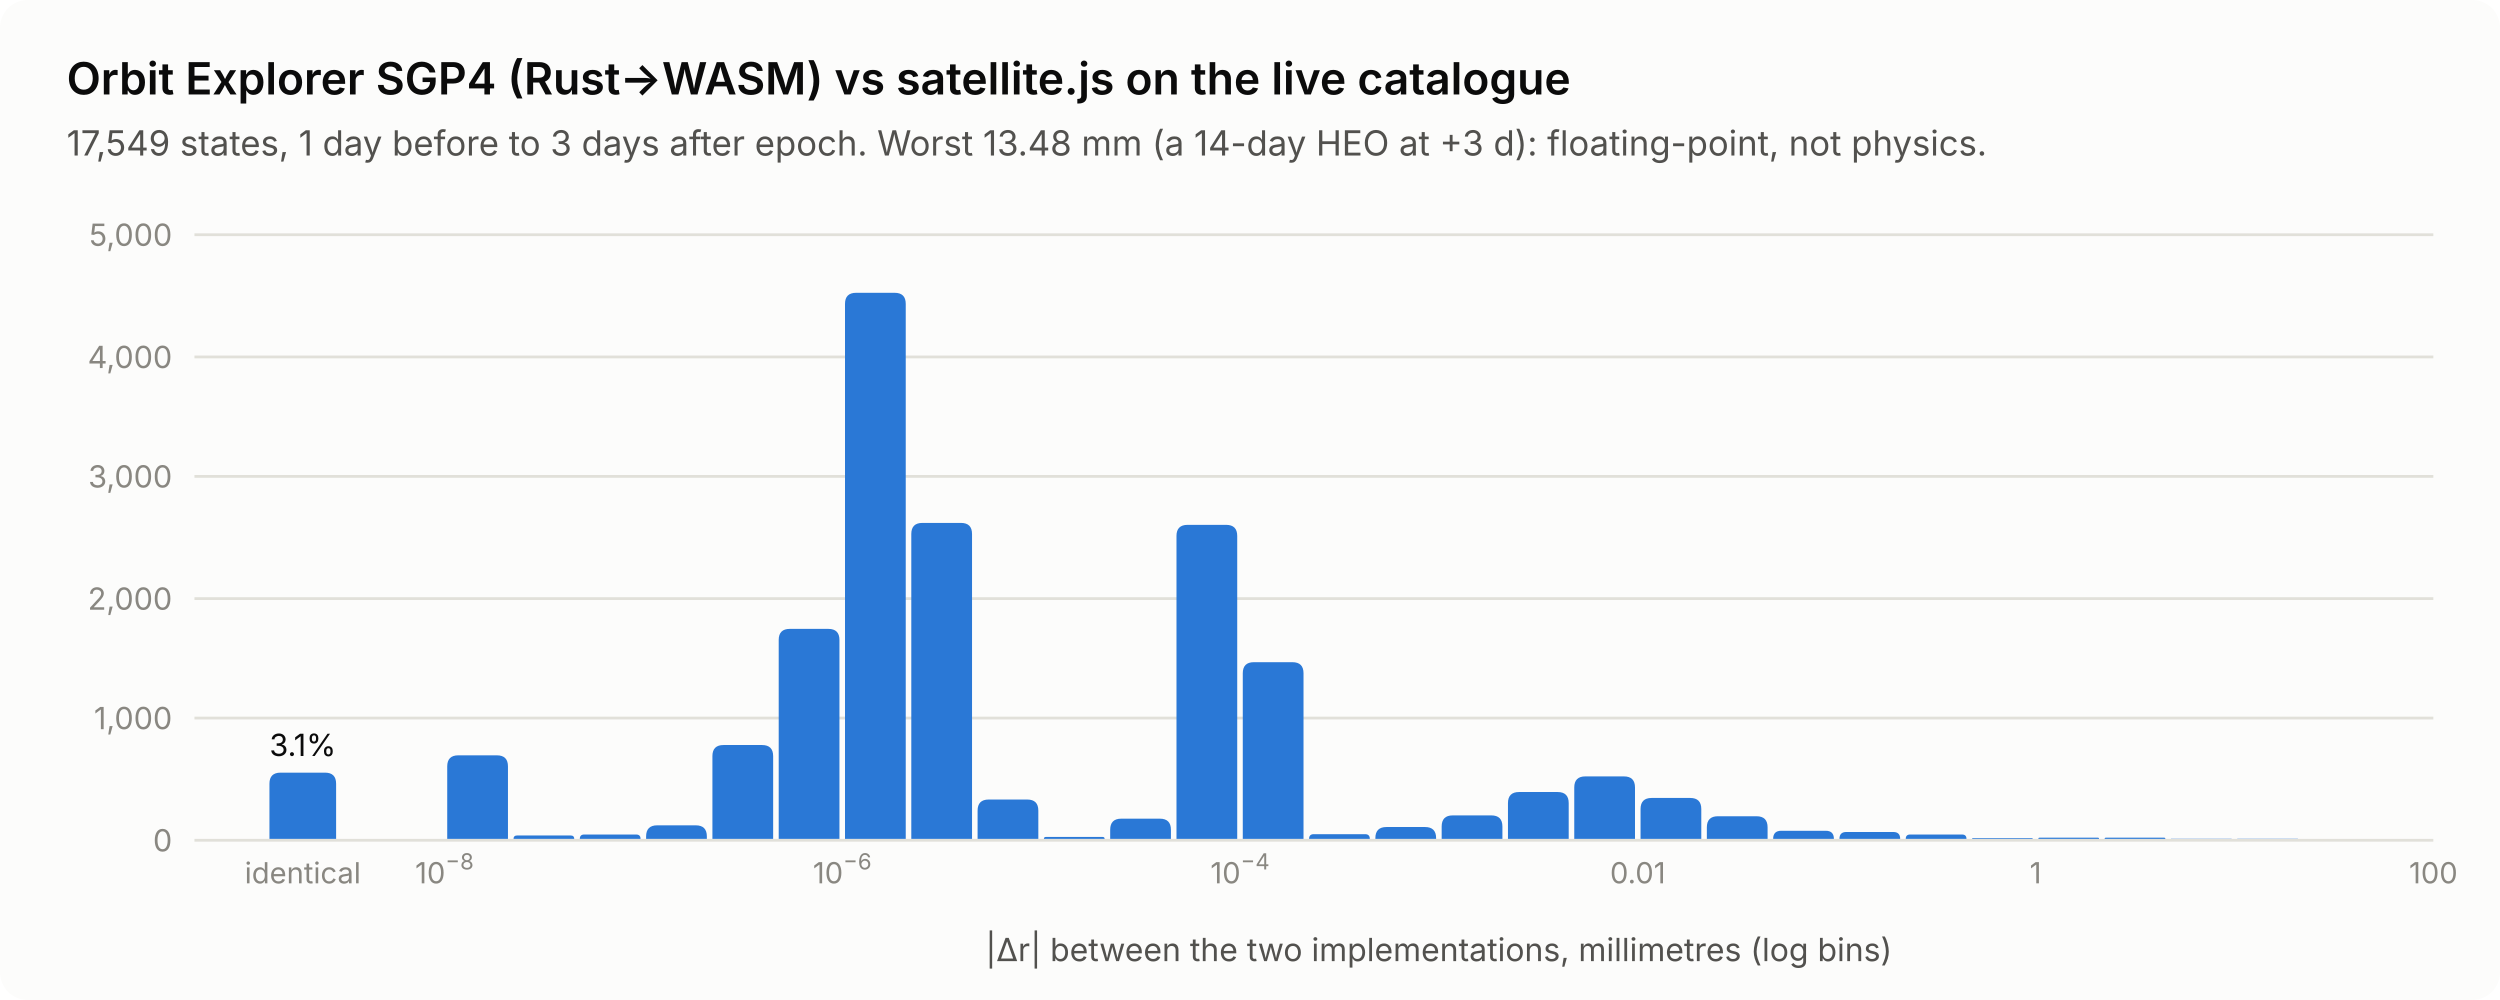
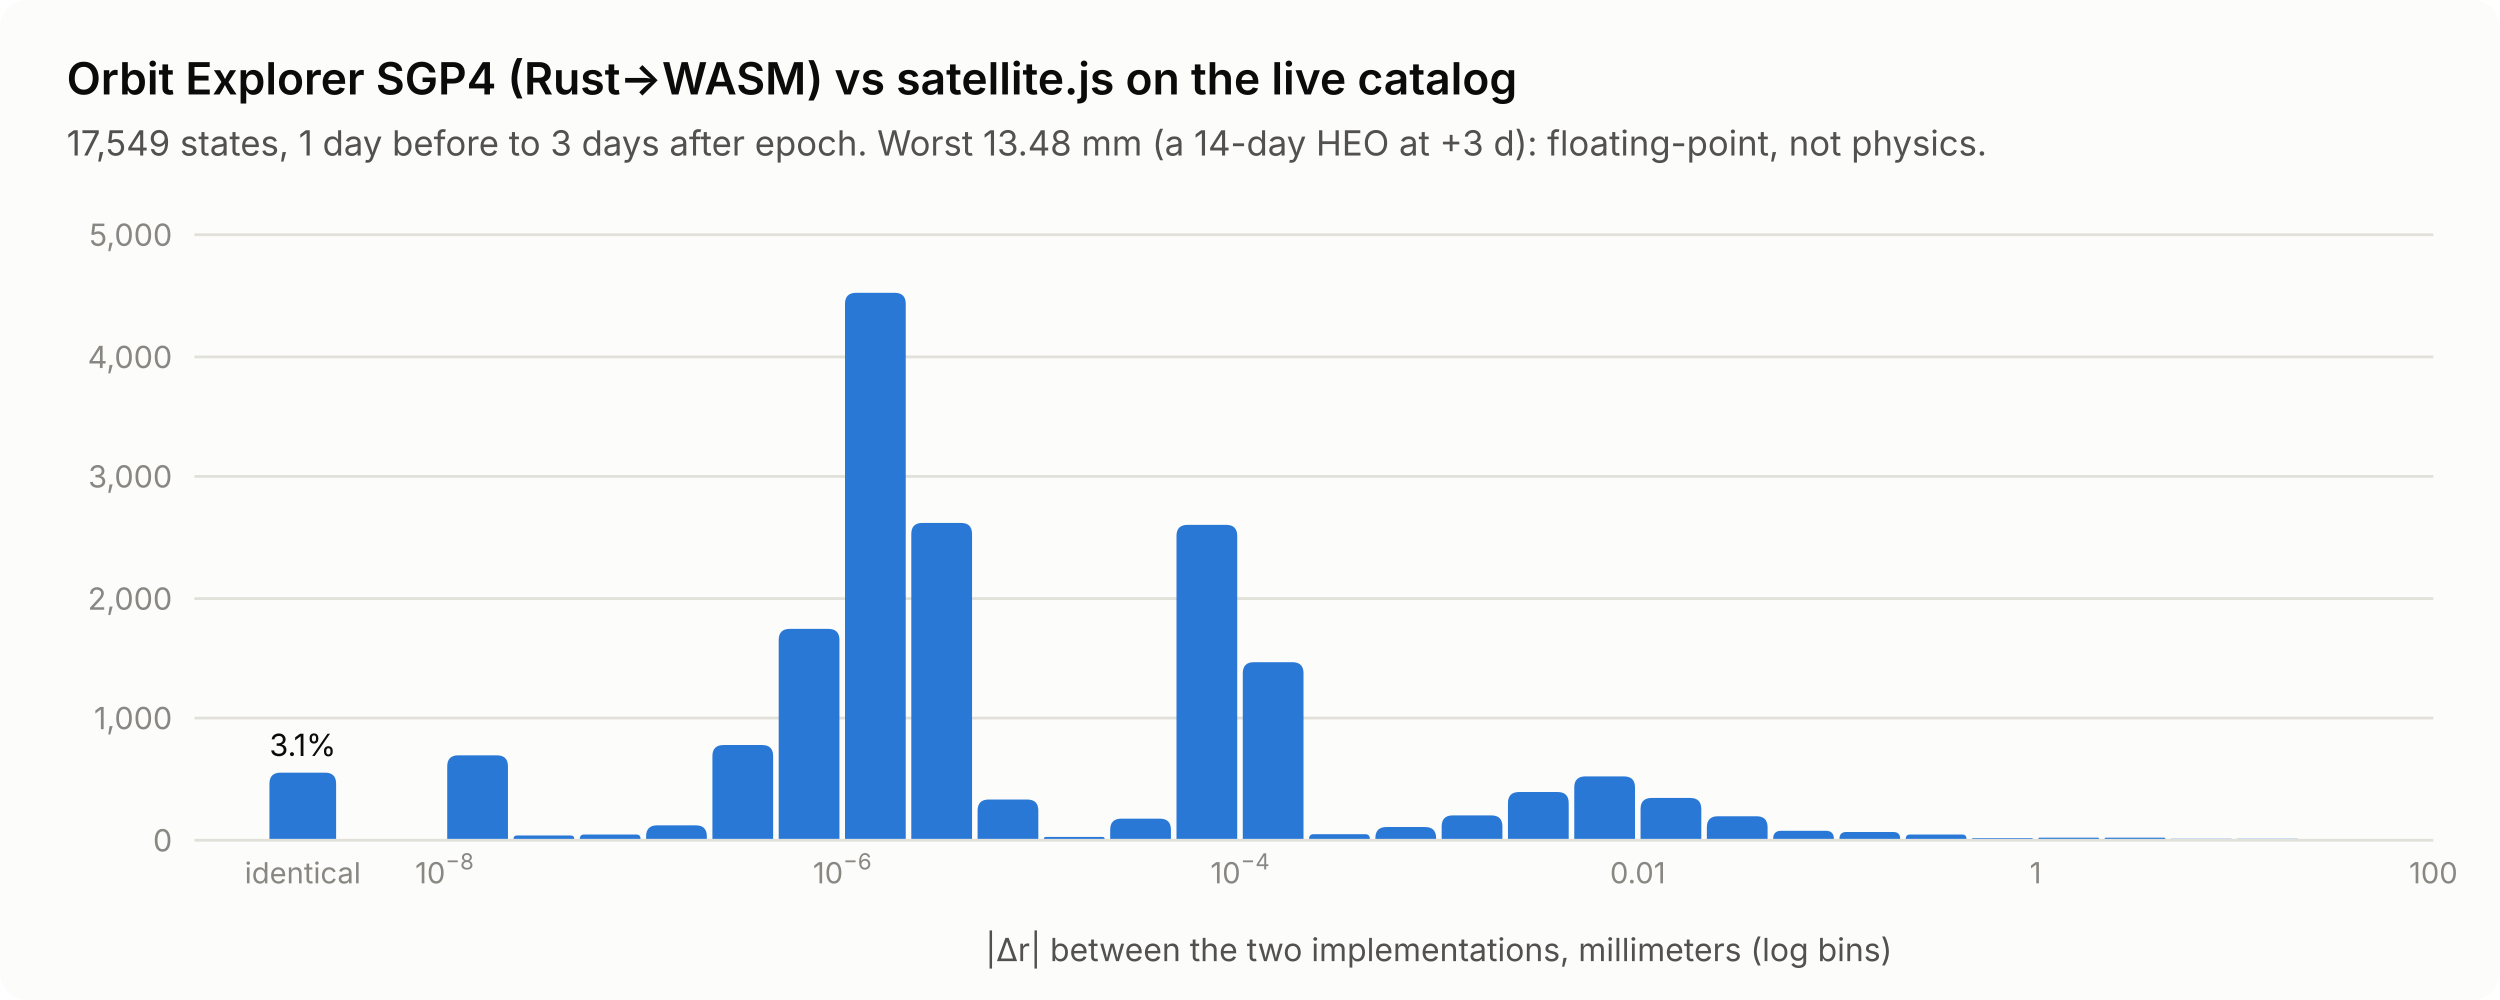
<svg xmlns="http://www.w3.org/2000/svg" width="900" height="360" viewBox="0 0 900 360" font-family="system-ui, -apple-system, 'Segoe UI', sans-serif">
  <rect width="900" height="360" rx="10" fill="#fcfcfb" />
-   <text x="24" y="34" font-size="16" font-weight="600" fill="#0b0b0b">Orbit Explorer SGP4 (Rust→WASM) vs satellite.js on the live catalogue</text>
+   <text x="24" y="34" font-size="16" font-weight="600" fill="#0b0b0b">Orbit Explorer SGP4 (Rust→WASM) vs satellite.js on the live catalog</text>
  <text x="24" y="56" font-size="12.5" fill="#52514e">17,549 states, 1 day before to 3 days after epoch. Worst 13.48 mm (a 14-day HEO at +3 d): floating-point, not physics.</text>
  <line x1="70" x2="876" y1="302.5" y2="302.5" stroke="#e1e0d9" />
  <text x="62" y="306.5" text-anchor="end" font-size="11" fill="#898781">0</text>
  <line x1="70" x2="876" y1="258.5" y2="258.5" stroke="#e1e0d9" />
  <text x="62" y="262.5" text-anchor="end" font-size="11" fill="#898781">1,000</text>
  <line x1="70" x2="876" y1="215.5" y2="215.5" stroke="#e1e0d9" />
  <text x="62" y="219.5" text-anchor="end" font-size="11" fill="#898781">2,000</text>
  <line x1="70" x2="876" y1="171.5" y2="171.5" stroke="#e1e0d9" />
  <text x="62" y="175.5" text-anchor="end" font-size="11" fill="#898781">3,000</text>
  <line x1="70" x2="876" y1="128.5" y2="128.5" stroke="#e1e0d9" />
  <text x="62" y="132.5" text-anchor="end" font-size="11" fill="#898781">4,000</text>
  <line x1="70" x2="876" y1="84.5" y2="84.5" stroke="#e1e0d9" />
  <text x="62" y="88.5" text-anchor="end" font-size="11" fill="#898781">5,000</text>
  <path d="M97,302V282.151Q97,278.151 101,278.151H117Q121,278.151 121,282.151V302Z" fill="#2a78d6" />
  <text x="109" y="272.151" text-anchor="middle" font-size="11" fill="#0b0b0b">3.1%</text>
  <text x="109" y="318" text-anchor="middle" font-size="10.5" fill="#898781">identical</text>
  <path d="M161,302V275.916Q161,271.916 165,271.916H178.867Q182.867,271.916 182.867,275.916V302Z" fill="#2a78d6" />
  <path d="M184.867,302V302Q184.867,300.779 186.087,300.779H205.513Q206.733,300.779 206.733,302V302Z" fill="#2a78d6" />
  <path d="M208.733,302V302Q208.733,300.43 210.303,300.43H229.03Q230.6,300.43 230.6,302V302Z" fill="#2a78d6" />
  <path d="M232.6,302V301.117Q232.6,297.117 236.6,297.117H250.467Q254.467,297.117 254.467,301.117V302Z" fill="#2a78d6" />
  <path d="M256.467,302V272.21Q256.467,268.21 260.467,268.21H274.333Q278.333,268.21 278.333,272.21V302Z" fill="#2a78d6" />
  <path d="M280.333,302V230.398Q280.333,226.398 284.333,226.398H298.2Q302.2,226.398 302.2,230.398V302Z" fill="#2a78d6" />
  <path d="M304.2,302V109.408Q304.2,105.408 308.2,105.408H322.067Q326.067,105.408 326.067,109.408V302Z" fill="#2a78d6" />
  <path d="M328.067,302V192.248Q328.067,188.248 332.067,188.248H345.933Q349.933,188.248 349.933,192.248V302Z" fill="#2a78d6" />
  <path d="M351.933,302V291.83Q351.933,287.83 355.933,287.83H369.8Q373.8,287.83 373.8,291.83V302Z" fill="#2a78d6" />
  <path d="M375.8,302V302Q375.8,301.302 376.498,301.302H396.969Q397.667,301.302 397.667,302V302Z" fill="#2a78d6" />
  <path d="M399.667,302V298.719Q399.667,294.719 403.667,294.719H417.533Q421.533,294.719 421.533,298.719V302Z" fill="#2a78d6" />
  <path d="M423.533,302V192.945Q423.533,188.945 427.533,188.945H441.4Q445.4,188.945 445.4,192.945V302Z" fill="#2a78d6" />
  <path d="M447.4,302V242.388Q447.4,238.388 451.4,238.388H465.267Q469.267,238.388 469.267,242.388V302Z" fill="#2a78d6" />
  <path d="M471.267,302V302Q471.267,300.3 472.967,300.3H491.433Q493.133,300.3 493.133,302V302Z" fill="#2a78d6" />
  <path d="M495.133,302V301.727Q495.133,297.727 499.133,297.727H513Q517,297.727 517,301.727V302Z" fill="#2a78d6" />
  <path d="M519,302V297.542Q519,293.542 523,293.542H536.867Q540.867,293.542 540.867,297.542V302Z" fill="#2a78d6" />
  <path d="M542.867,302V289.127Q542.867,285.127 546.867,285.127H560.733Q564.733,285.127 564.733,289.127V302Z" fill="#2a78d6" />
  <path d="M566.733,302V283.502Q566.733,279.502 570.733,279.502H584.6Q588.6,279.502 588.6,283.502V302Z" fill="#2a78d6" />
  <path d="M590.6,302V291.263Q590.6,287.263 594.6,287.263H608.467Q612.467,287.263 612.467,291.263V302Z" fill="#2a78d6" />
  <path d="M614.467,302V297.847Q614.467,293.847 618.467,293.847H632.333Q636.333,293.847 636.333,297.847V302Z" fill="#2a78d6" />
  <path d="M638.333,302V302Q638.333,299.079 641.255,299.079H657.279Q660.2,299.079 660.2,302V302Z" fill="#2a78d6" />
  <path d="M662.2,302V302Q662.2,299.515 664.685,299.515H681.581Q684.067,299.515 684.067,302V302Z" fill="#2a78d6" />
  <path d="M686.067,302V302Q686.067,300.43 687.636,300.43H706.364Q707.933,300.43 707.933,302V302Z" fill="#2a78d6" />
  <path d="M709.933,302V302Q709.933,301.738 710.195,301.738H731.538Q731.8,301.738 731.8,302V302Z" fill="#2a78d6" />
  <path d="M733.8,302V302Q733.8,301.564 734.236,301.564H755.231Q755.667,301.564 755.667,302V302Z" fill="#2a78d6" />
  <path d="M757.667,302V302Q757.667,301.564 758.103,301.564H779.097Q779.533,301.564 779.533,302V302Z" fill="#2a78d6" />
  <path d="M781.533,302V302Q781.533,301.913 781.621,301.913H803.313Q803.4,301.913 803.4,302V302Z" fill="#2a78d6" />
  <path d="M805.4,302V302Q805.4,301.913 805.487,301.913H827.179Q827.267,301.913 827.267,302V302Z" fill="#2a78d6" />
  <text x="160" y="318" text-anchor="middle" font-size="10.5" fill="#898781">10<tspan dy="-5" font-size="8">−8</tspan>
  </text>
  <text x="303.2" y="318" text-anchor="middle" font-size="10.5" fill="#898781">10<tspan dy="-5" font-size="8">−6</tspan>
  </text>
  <text x="446.4" y="318" text-anchor="middle" font-size="10.5" fill="#898781">10<tspan dy="-5" font-size="8">−4</tspan>
  </text>
  <text x="589.6" y="318" text-anchor="middle" font-size="10.5" fill="#898781">0.01</text>
  <text x="732.8" y="318" text-anchor="middle" font-size="10.5" fill="#898781">1</text>
  <text x="876" y="318" text-anchor="middle" font-size="10.5" fill="#898781">100</text>
-   <text x="518" y="346" text-anchor="middle" font-size="11.5" fill="#52514e">|Δr| between the two implementations, millimetres (log bins)</text>
+   <text x="518" y="346" text-anchor="middle" font-size="11.5" fill="#52514e">|Δr| between the two implementations, millimeters (log bins)</text>
</svg>
